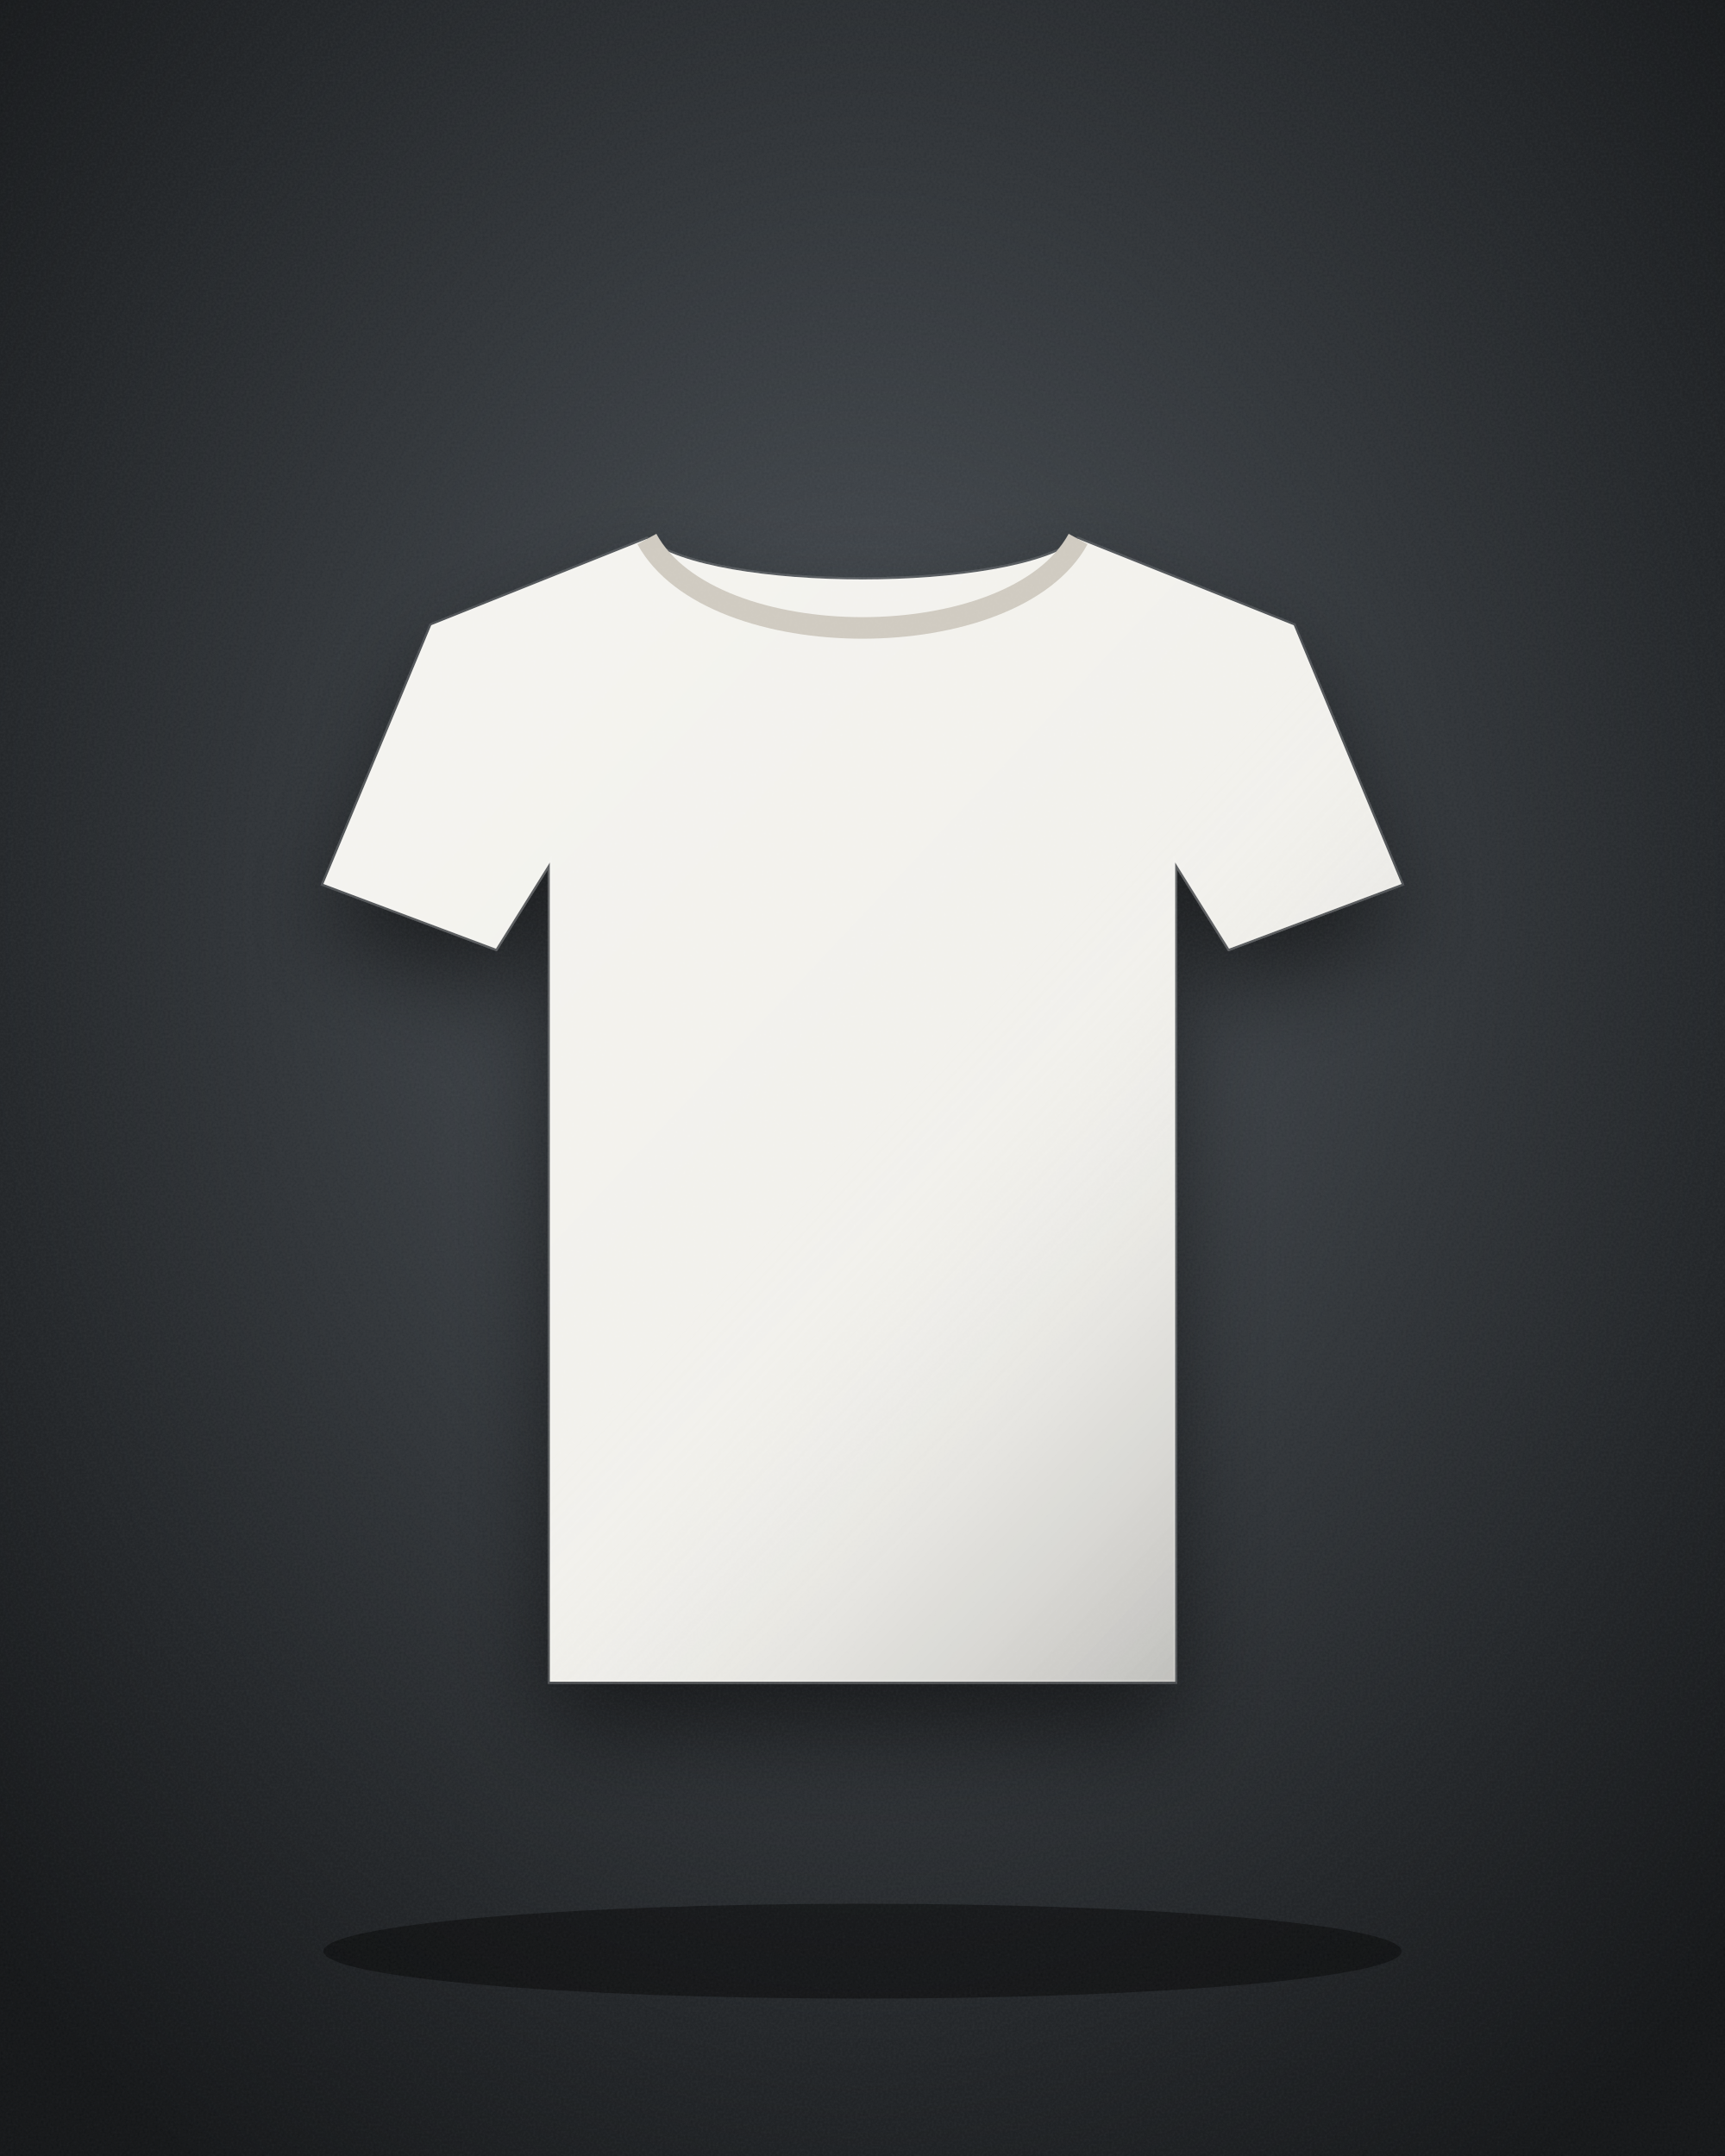
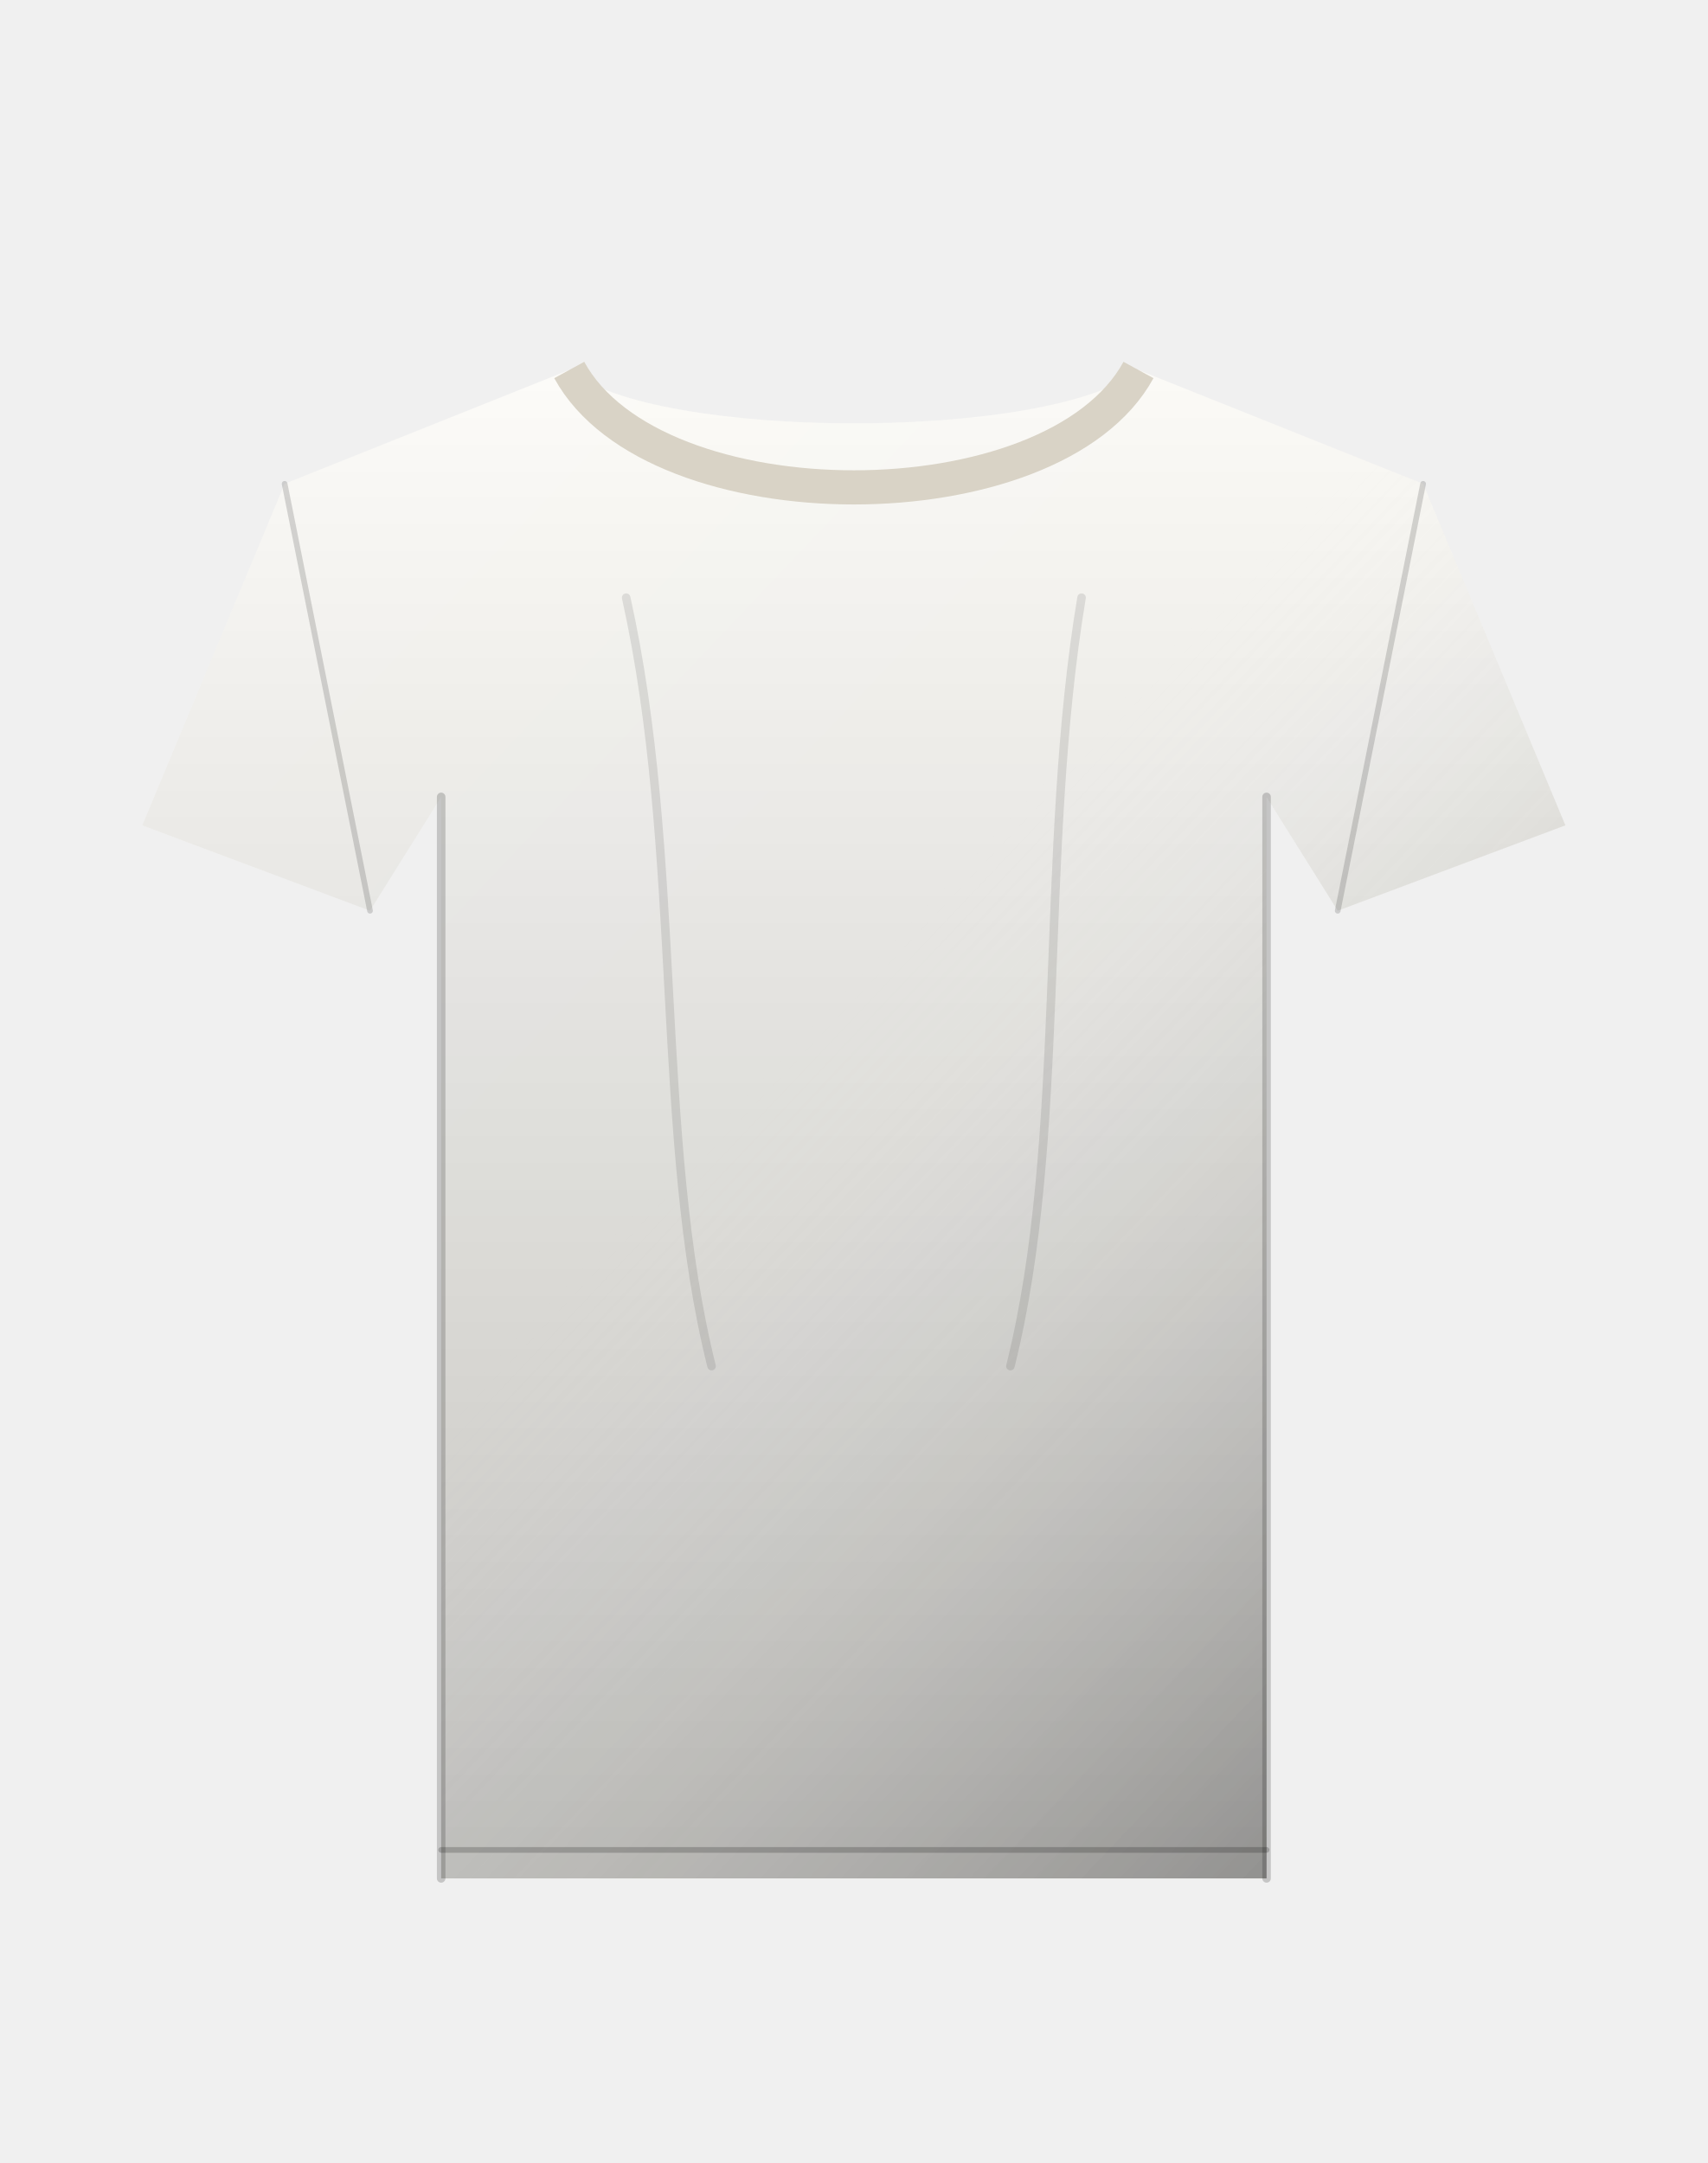
- <svg xmlns="http://www.w3.org/2000/svg" viewBox="0 0 800 1000" width="800" height="1000">
+ <svg xmlns="http://www.w3.org/2000/svg" viewBox="100 120 600 760" width="600" height="760">
  <defs>
-     <radialGradient id="foco" cx="50%" cy="42%" r="70%">
-       <stop offset="0" stop-color="#4b5157" />
-       <stop offset="1" stop-color="#121416" />
-     </radialGradient>
    <linearGradient id="luz" x1="0" y1="0" x2="1" y2="1">
-       <stop offset="0" stop-color="#fff" stop-opacity=".22" />
-       <stop offset=".5" stop-color="#fff" stop-opacity="0" />
-       <stop offset="1" stop-color="#000" stop-opacity=".35" />
+       <stop offset="0" stop-color="#fff" stop-opacity=".28" />
+       <stop offset=".45" stop-color="#fff" stop-opacity="0" />
+       <stop offset="1" stop-color="#000" stop-opacity=".38" />
    </linearGradient>
-     <filter id="grano">
-       <feTurbulence type="fractalNoise" baseFrequency=".85" numOctaves="2" stitchTiles="stitch" />
-       <feColorMatrix values="0 0 0 0 1  0 0 0 0 1  0 0 0 0 1  0 0 0 .05 0" />
-     </filter>
-     <filter id="sombra" x="-20%" y="-20%" width="140%" height="140%">
-       <feDropShadow dx="0" dy="22" stdDeviation="22" flood-color="#000" flood-opacity=".55" />
-     </filter>
+     <linearGradient id="caida" x1="0" y1="0" x2="0" y2="1">
+       <stop offset="0" stop-color="#000" stop-opacity="0" />
+       <stop offset="1" stop-color="#000" stop-opacity=".22" />
+     </linearGradient>
  </defs>
-   <rect width="800" height="1000" fill="url(#foco)" />
-   <ellipse cx="400" cy="905" rx="250" ry="22" fill="#000" opacity=".45" />
-   <g filter="url(#sombra)">
-     <path d="M300 250 C330 275 470 275 500 250 L600 290 L650 410 L570 440 L545 400 L545 780 L255 780 L255 400 L230 440 L150 410 L200 290 Z" fill="#f2f1ec" />
-     <path d="M300 250 C330 275 470 275 500 250 L600 290 L650 410 L570 440 L545 400 L545 780 L255 780 L255 400 L230 440 L150 410 L200 290 Z" fill="url(#luz)" />
-     <path d="M300 250 C330 275 470 275 500 250 L600 290 L650 410 L570 440 L545 400 L545 780 L255 780 L255 400 L230 440 L150 410 L200 290 Z" fill="none" stroke="#fff" stroke-opacity=".10" stroke-width="2" />
-     <path d="M300 250 C330 305 470 305 500 250" fill="none" stroke="#cfcac0" stroke-width="10" />
-   </g>
-   <rect width="800" height="1000" filter="url(#grano)" />
+   <path d="M300 250 C330 275 470 275 500 250 L600 290 L650 410 L570 440 L545 400 L545 780 L255 780 L255 400 L230 440 L150 410 L200 290 Z" fill="#fbfaf6" />
+   <path d="M300 250 C330 275 470 275 500 250 L600 290 L650 410 L570 440 L545 400 L545 780 L255 780 L255 400 L230 440 L150 410 L200 290 Z" fill="url(#luz)" />
+   <path d="M300 250 C330 275 470 275 500 250 L600 290 L650 410 L570 440 L545 400 L545 780 L255 780 L255 400 L230 440 L150 410 L200 290 Z" fill="url(#caida)" />
+   <path d="M300 250 C330 305 470 305 500 250" fill="none" stroke="#d9d3c6" stroke-width="12" />
+   <path d="M255 400 L255 780 M545 400 L545 780" fill="none" stroke="#000" stroke-width="3" stroke-linecap="round" opacity="0.18" />
+   <path d="M200 290 L230 440 M600 290 L570 440" fill="none" stroke="#000" stroke-width="2" stroke-linecap="round" opacity="0.15" />
+   <path d="M320 330 C340 420 330 520 350 600 M480 330 C465 420 475 520 455 600" fill="none" stroke="#000" stroke-width="3" stroke-linecap="round" opacity="0.1" />
+   <path d="M255 770 L545 770" fill="none" stroke="#000" stroke-width="2" stroke-linecap="round" opacity="0.2" />
</svg>
